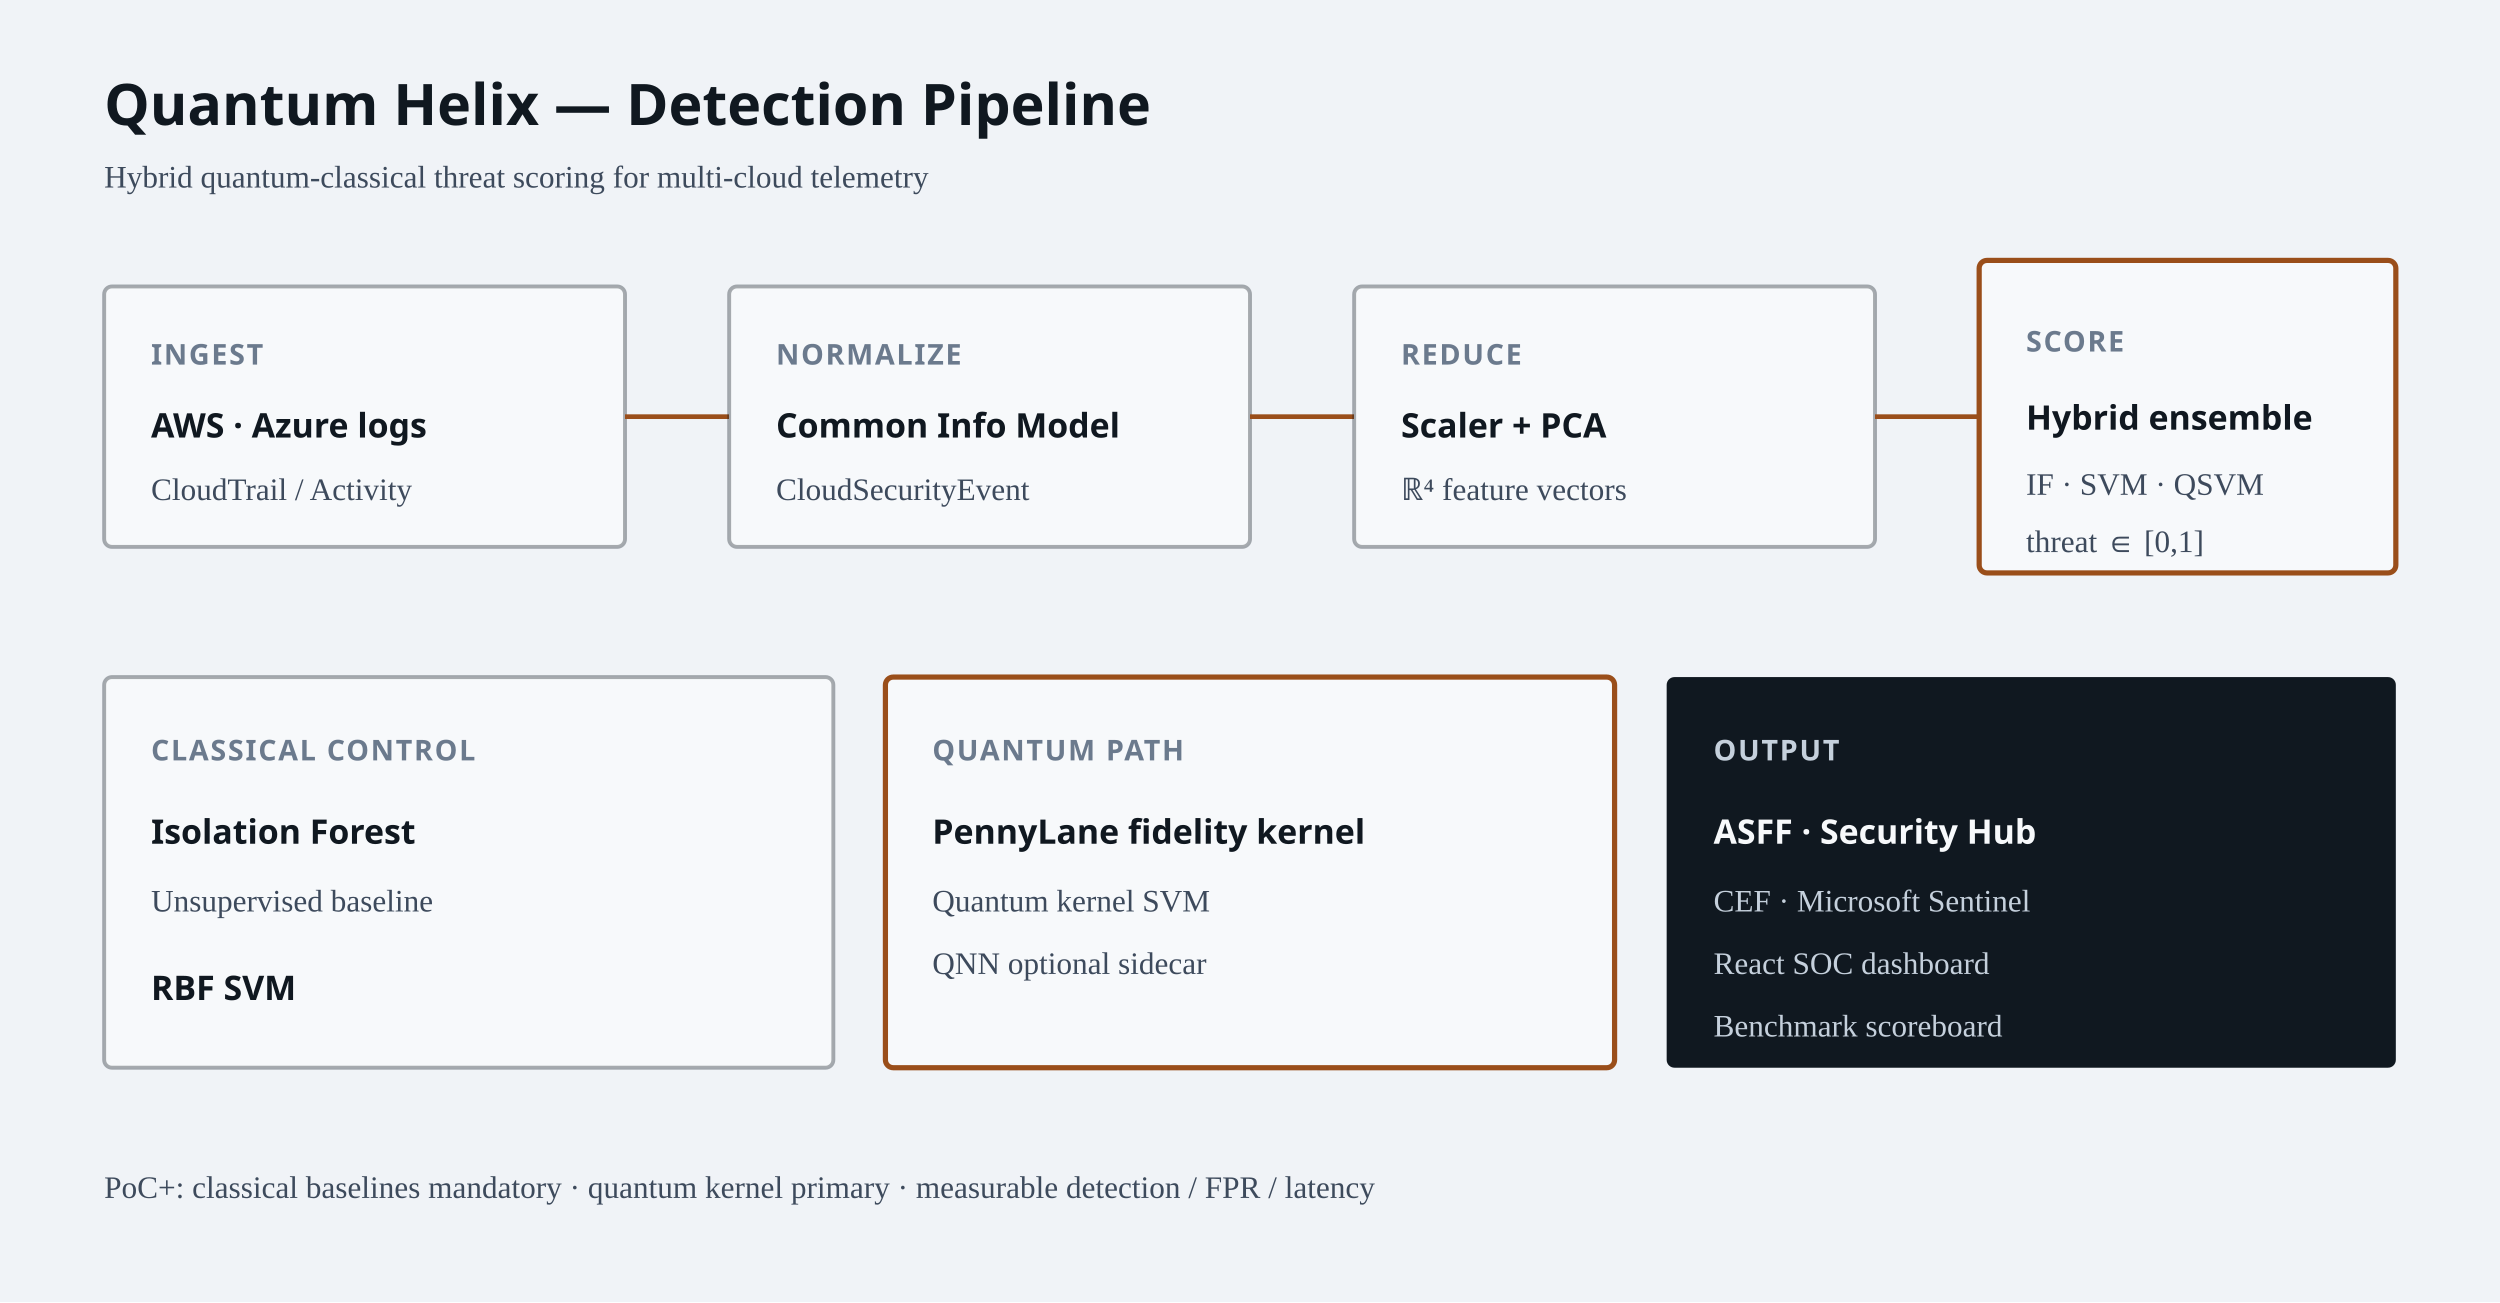
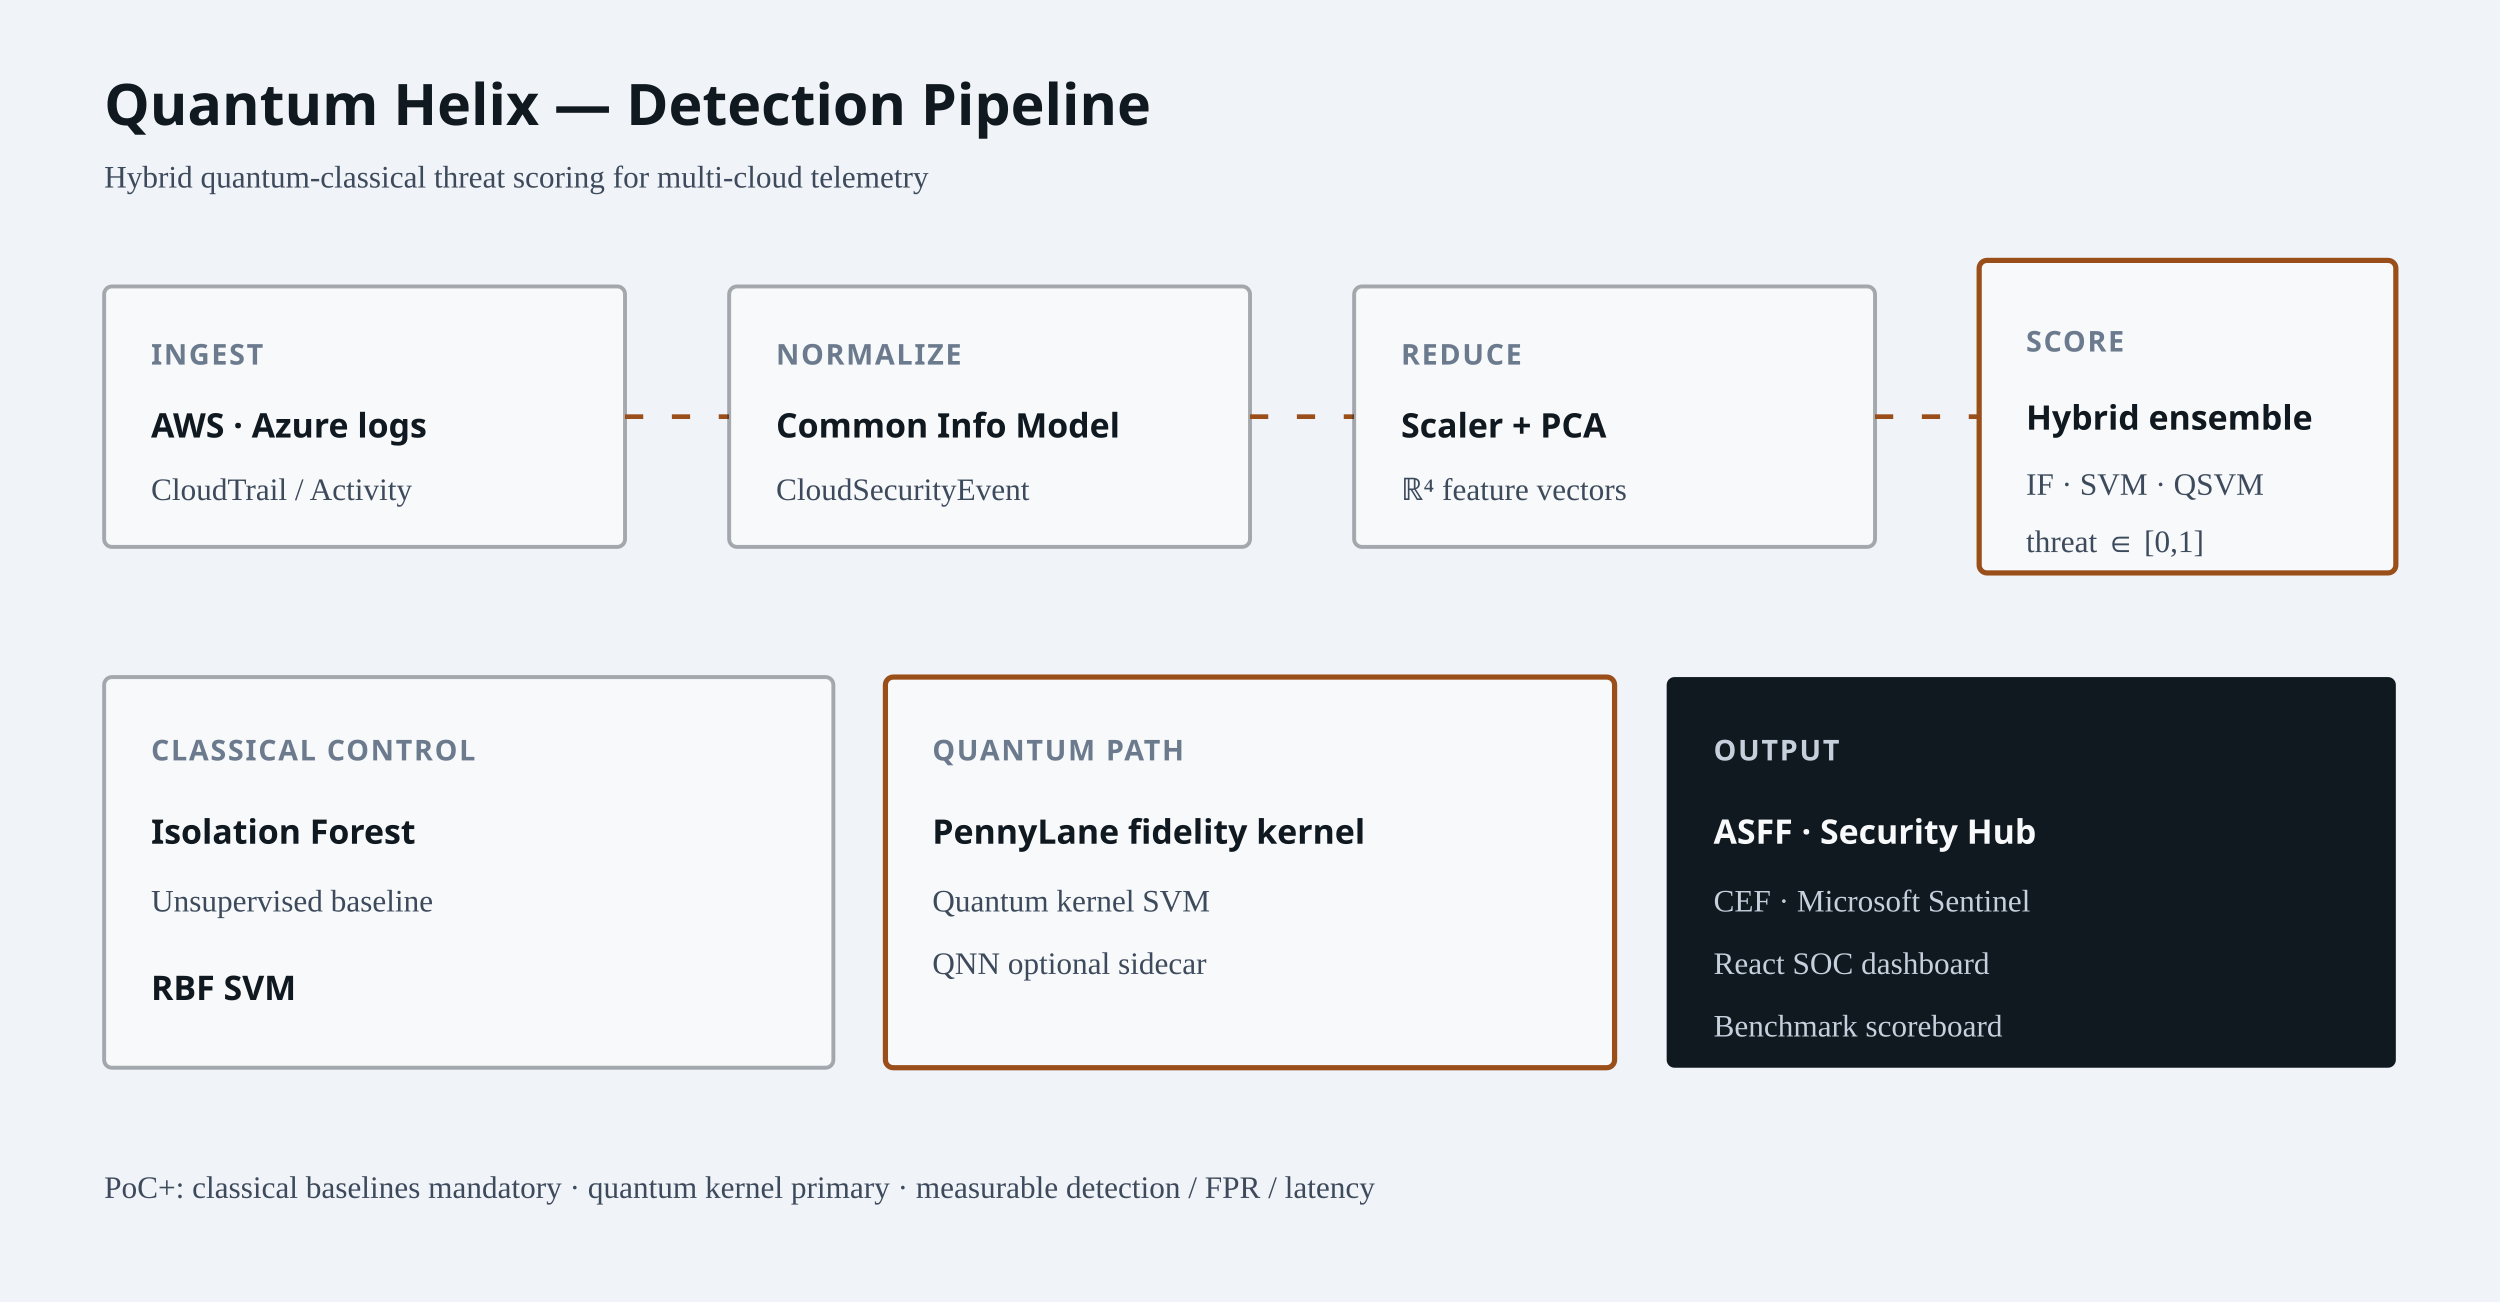
<svg xmlns="http://www.w3.org/2000/svg" width="960" height="500" viewBox="0 0 960 500" role="img" aria-labelledby="title">
  <style>
  .bg { fill: #f0f3f7; }
  .panel { fill: #f7f9fb; stroke: #101820; stroke-width: 1.5; stroke-opacity: 0.35; }
  .panel-accent { fill: #f7f9fb; stroke: #9a4e1a; stroke-width: 2; }
  .panel-ink { fill: #101820; }
  .title { font-family: Syne, Avenir Next, Segoe UI, sans-serif; font-size: 22px; font-weight: 700; fill: #101820; }
  .label { font-family: Syne, Avenir Next, Segoe UI, sans-serif; font-size: 13px; font-weight: 700; fill: #101820; }
  .label-inv { font-family: Syne, Avenir Next, Segoe UI, sans-serif; font-size: 13px; font-weight: 700; fill: #f7f9fb; }
  .sub { font-family: Source Serif 4, Georgia, serif; font-size: 12px; fill: #3d4a5c; }
  .tiny { font-family: Syne, Avenir Next, Segoe UI, sans-serif; font-size: 11px; font-weight: 600; fill: #6b7a8d; letter-spacing: 0.06em; }
  .wire { fill: none; stroke: #101820; stroke-width: 1.4; stroke-opacity: 0.35; }
  .wire-accent { fill: none; stroke: #9a4e1a; stroke-width: 1.8; }
+ 
+   .wire-accent, .flow {
+     stroke-dasharray: 7 11;
+     animation: viz-flow 2.8s linear infinite;
+   }
+   .wire {
+     stroke-dasharray: 3 9;
+     animation: viz-flow 9s linear infinite;
+   }
+   .panel-accent, .dot, .node-pulse {
+     animation: viz-pulse 3.2s ease-in-out infinite;
+   }
+   @keyframes viz-flow {
+     to { stroke-dashoffset: -72; }
+   }
+   @keyframes viz-pulse {
+     0%, 100% { opacity: 1; }
+     50% { opacity: 0.55; }
+   }
+   @media (prefers-reduced-motion: reduce) {
+     .wire-accent, .flow, .wire, .panel-accent, .dot, .node-pulse { animation: none; }
+   }
+ 
</style>
  <rect class="bg" width="960" height="500" />
  <text class="title" x="40" y="48">Quantum Helix — Detection Pipeline</text>
  <text class="sub" x="40" y="72">Hybrid quantum-classical threat scoring for multi-cloud telemetry</text>
  <rect class="panel" x="40" y="110" width="200" height="100" rx="3" />
  <text class="tiny" x="58" y="140">INGEST</text>
  <text class="label" x="58" y="168">AWS · Azure logs</text>
  <text class="sub" x="58" y="192">CloudTrail / Activity</text>
-   <path class="wire-accent" d="M240 160 H280" />
+   <path class="wire-accent" d="M240 160 H280">
+     <animate attributeName="stroke-dashoffset" values="0;-72" dur="2.8s" repeatCount="indefinite" />
+   </path>
  <rect class="panel" x="280" y="110" width="200" height="100" rx="3" />
  <text class="tiny" x="298" y="140">NORMALIZE</text>
  <text class="label" x="298" y="168">Common Info Model</text>
  <text class="sub" x="298" y="192">CloudSecurityEvent</text>
-   <path class="wire-accent" d="M480 160 H520" />
+   <path class="wire-accent" d="M480 160 H520">
+     <animate attributeName="stroke-dashoffset" values="0;-72" dur="2.8s" repeatCount="indefinite" />
+   </path>
  <rect class="panel" x="520" y="110" width="200" height="100" rx="3" />
  <text class="tiny" x="538" y="140">REDUCE</text>
  <text class="label" x="538" y="168">Scaler + PCA</text>
  <text class="sub" x="538" y="192">ℝ⁴ feature vectors</text>
-   <path class="wire-accent" d="M720 160 H760" />
+   <path class="wire-accent" d="M720 160 H760">
+     <animate attributeName="stroke-dashoffset" values="0;-72" dur="2.8s" repeatCount="indefinite" />
+   </path>
  <rect class="panel-accent" x="760" y="100" width="160" height="120" rx="3" />
  <text class="tiny" x="778" y="135">SCORE</text>
  <text class="label" x="778" y="165">Hybrid ensemble</text>
  <text class="sub" x="778" y="190">IF · SVM · QSVM</text>
  <text class="sub" x="778" y="212">threat ∈ [0,1]</text>
  <rect class="panel" x="40" y="260" width="280" height="150" rx="3" />
  <text class="tiny" x="58" y="292">CLASSICAL CONTROL</text>
  <text class="label" x="58" y="324">Isolation Forest</text>
  <text class="sub" x="58" y="350">Unsupervised baseline</text>
  <text class="label" x="58" y="384">RBF SVM</text>
  <rect class="panel-accent" x="340" y="260" width="280" height="150" rx="3" />
  <text class="tiny" x="358" y="292">QUANTUM PATH</text>
  <text class="label" x="358" y="324">PennyLane fidelity kernel</text>
  <text class="sub" x="358" y="350">Quantum kernel SVM</text>
  <text class="sub" x="358" y="374">QNN optional sidecar</text>
  <rect class="panel-ink" x="640" y="260" width="280" height="150" rx="3" />
  <text class="tiny" x="658" y="292" style="fill:#c5d0dc">OUTPUT</text>
  <text class="label-inv" x="658" y="324">ASFF · Security Hub</text>
  <text class="sub" x="658" y="350" style="fill:#c5d0dc">CEF · Microsoft Sentinel</text>
  <text class="sub" x="658" y="374" style="fill:#c5d0dc">React SOC dashboard</text>
  <text class="sub" x="658" y="398" style="fill:#c5d0dc">Benchmark scoreboard</text>
  <text class="sub" x="40" y="460">PoC+: classical baselines mandatory · quantum kernel primary · measurable detection / FPR / latency</text>
</svg>
